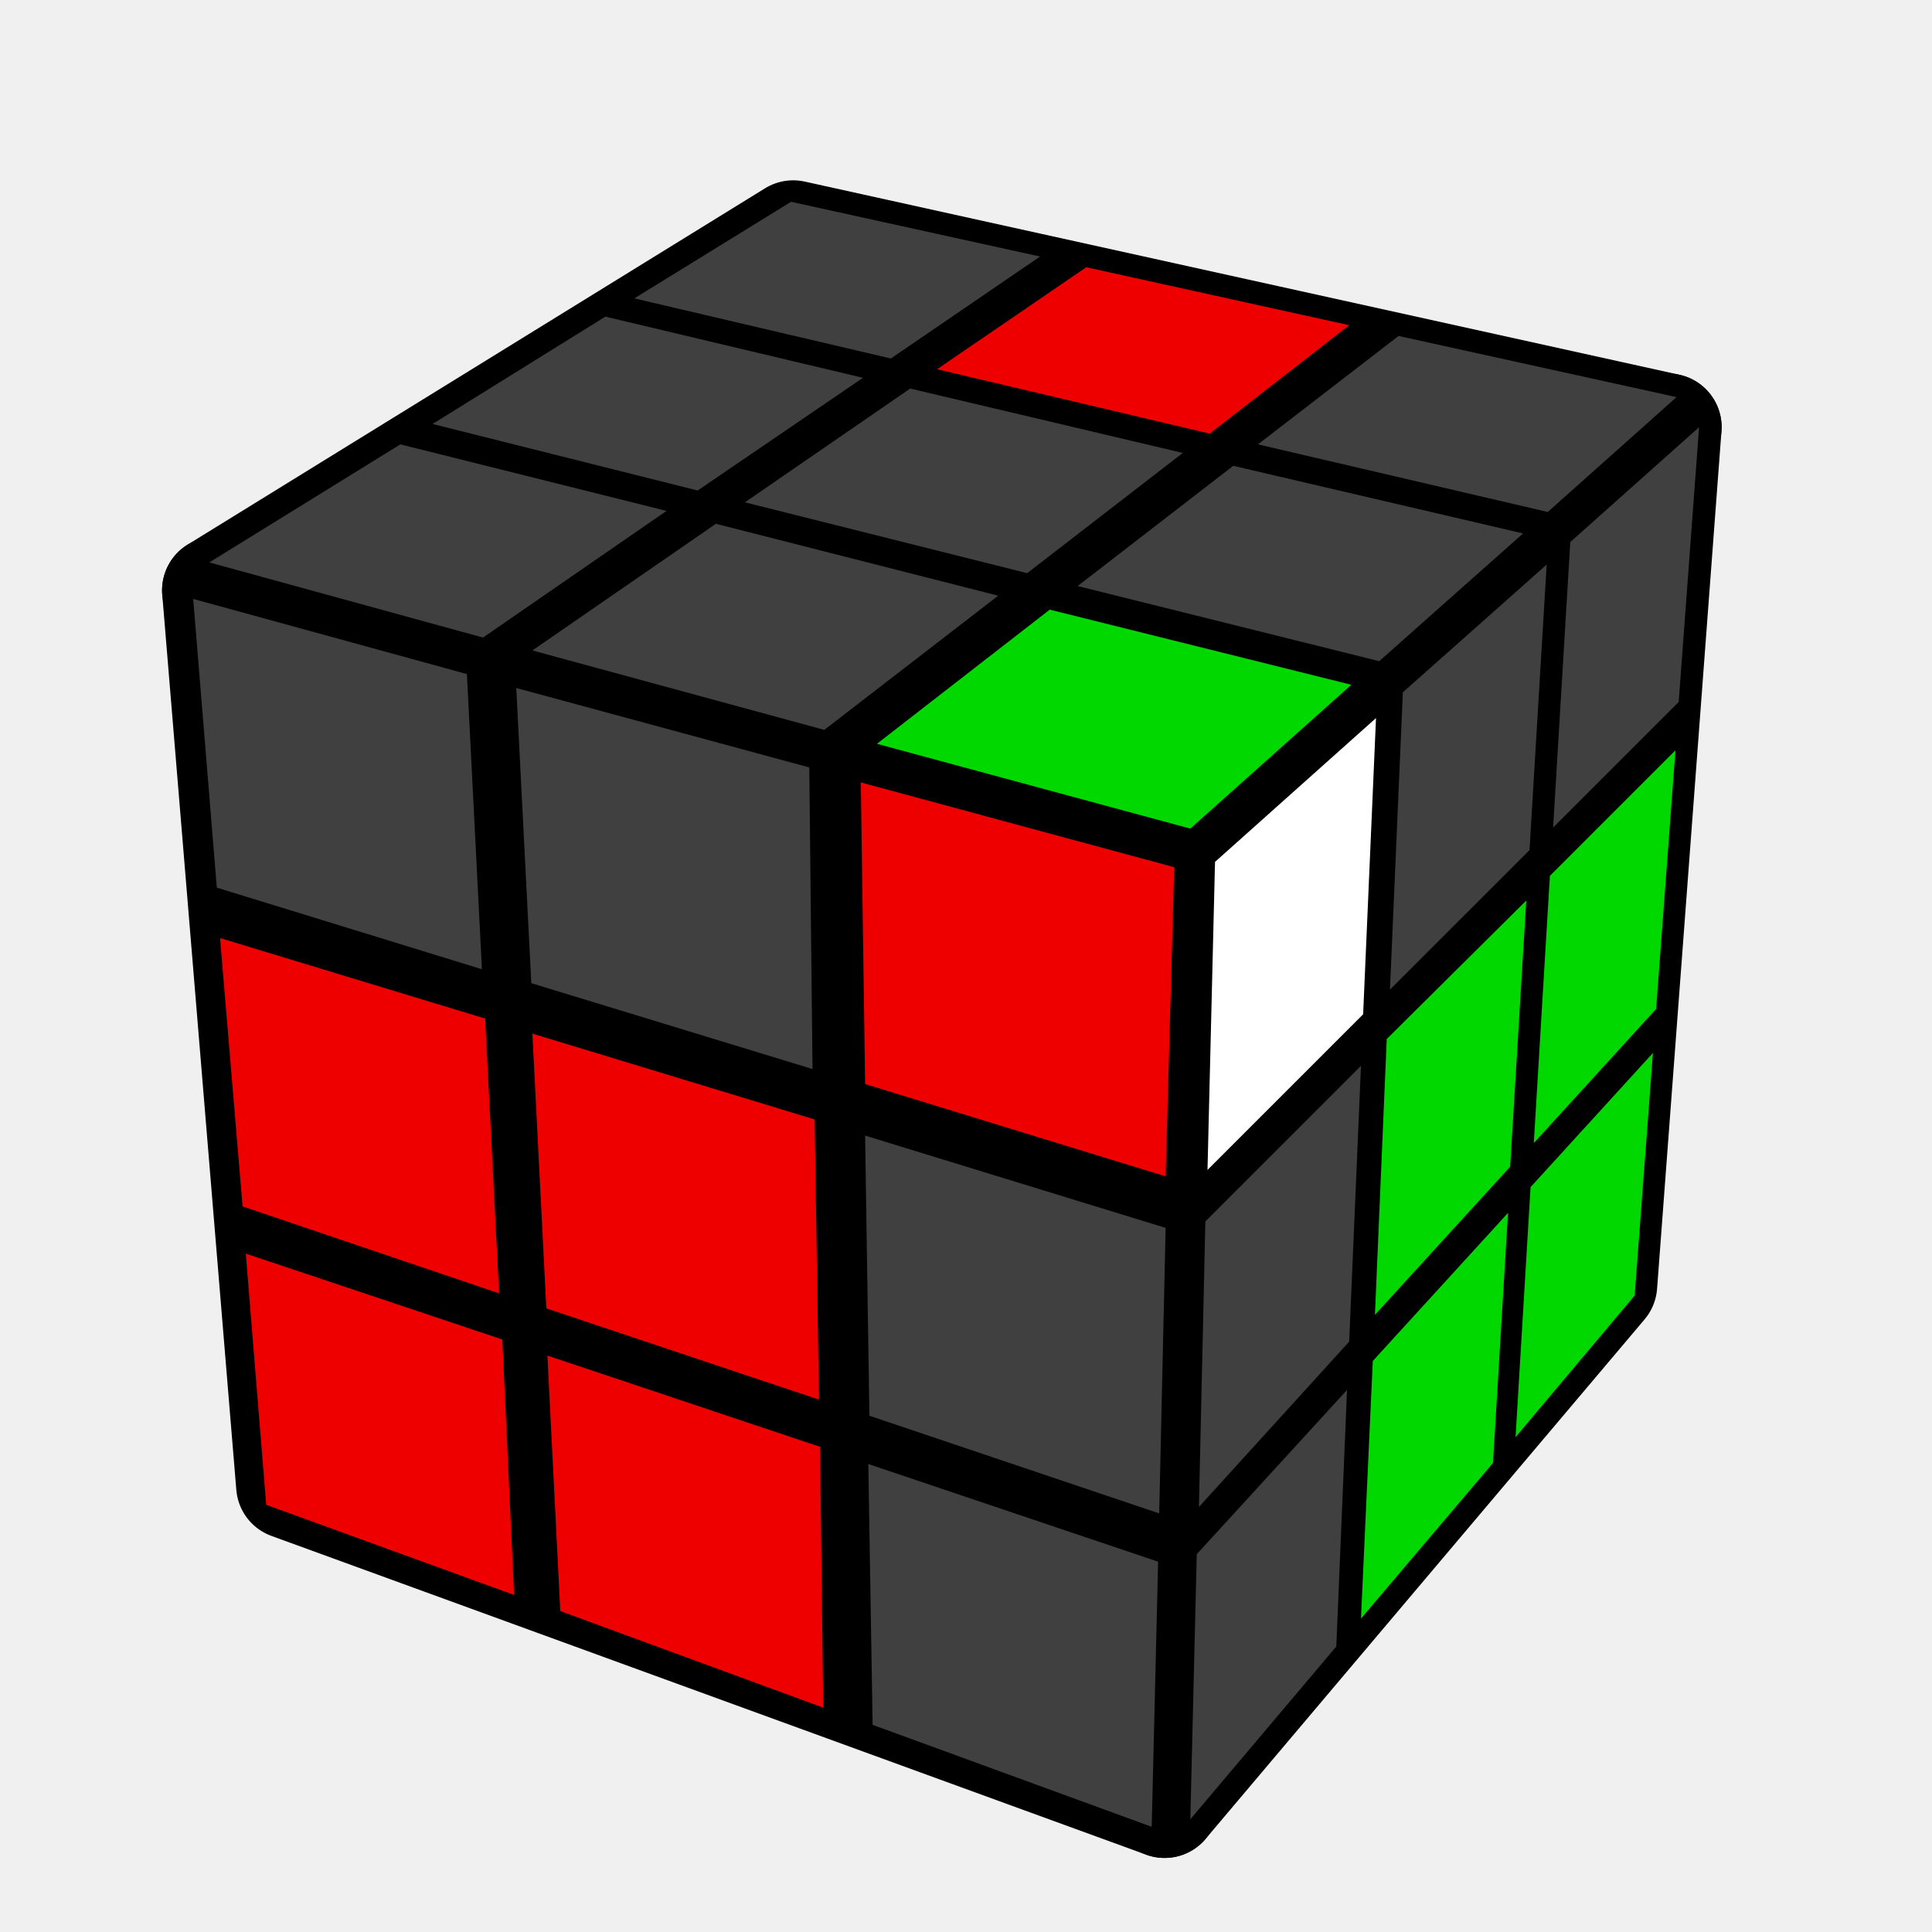
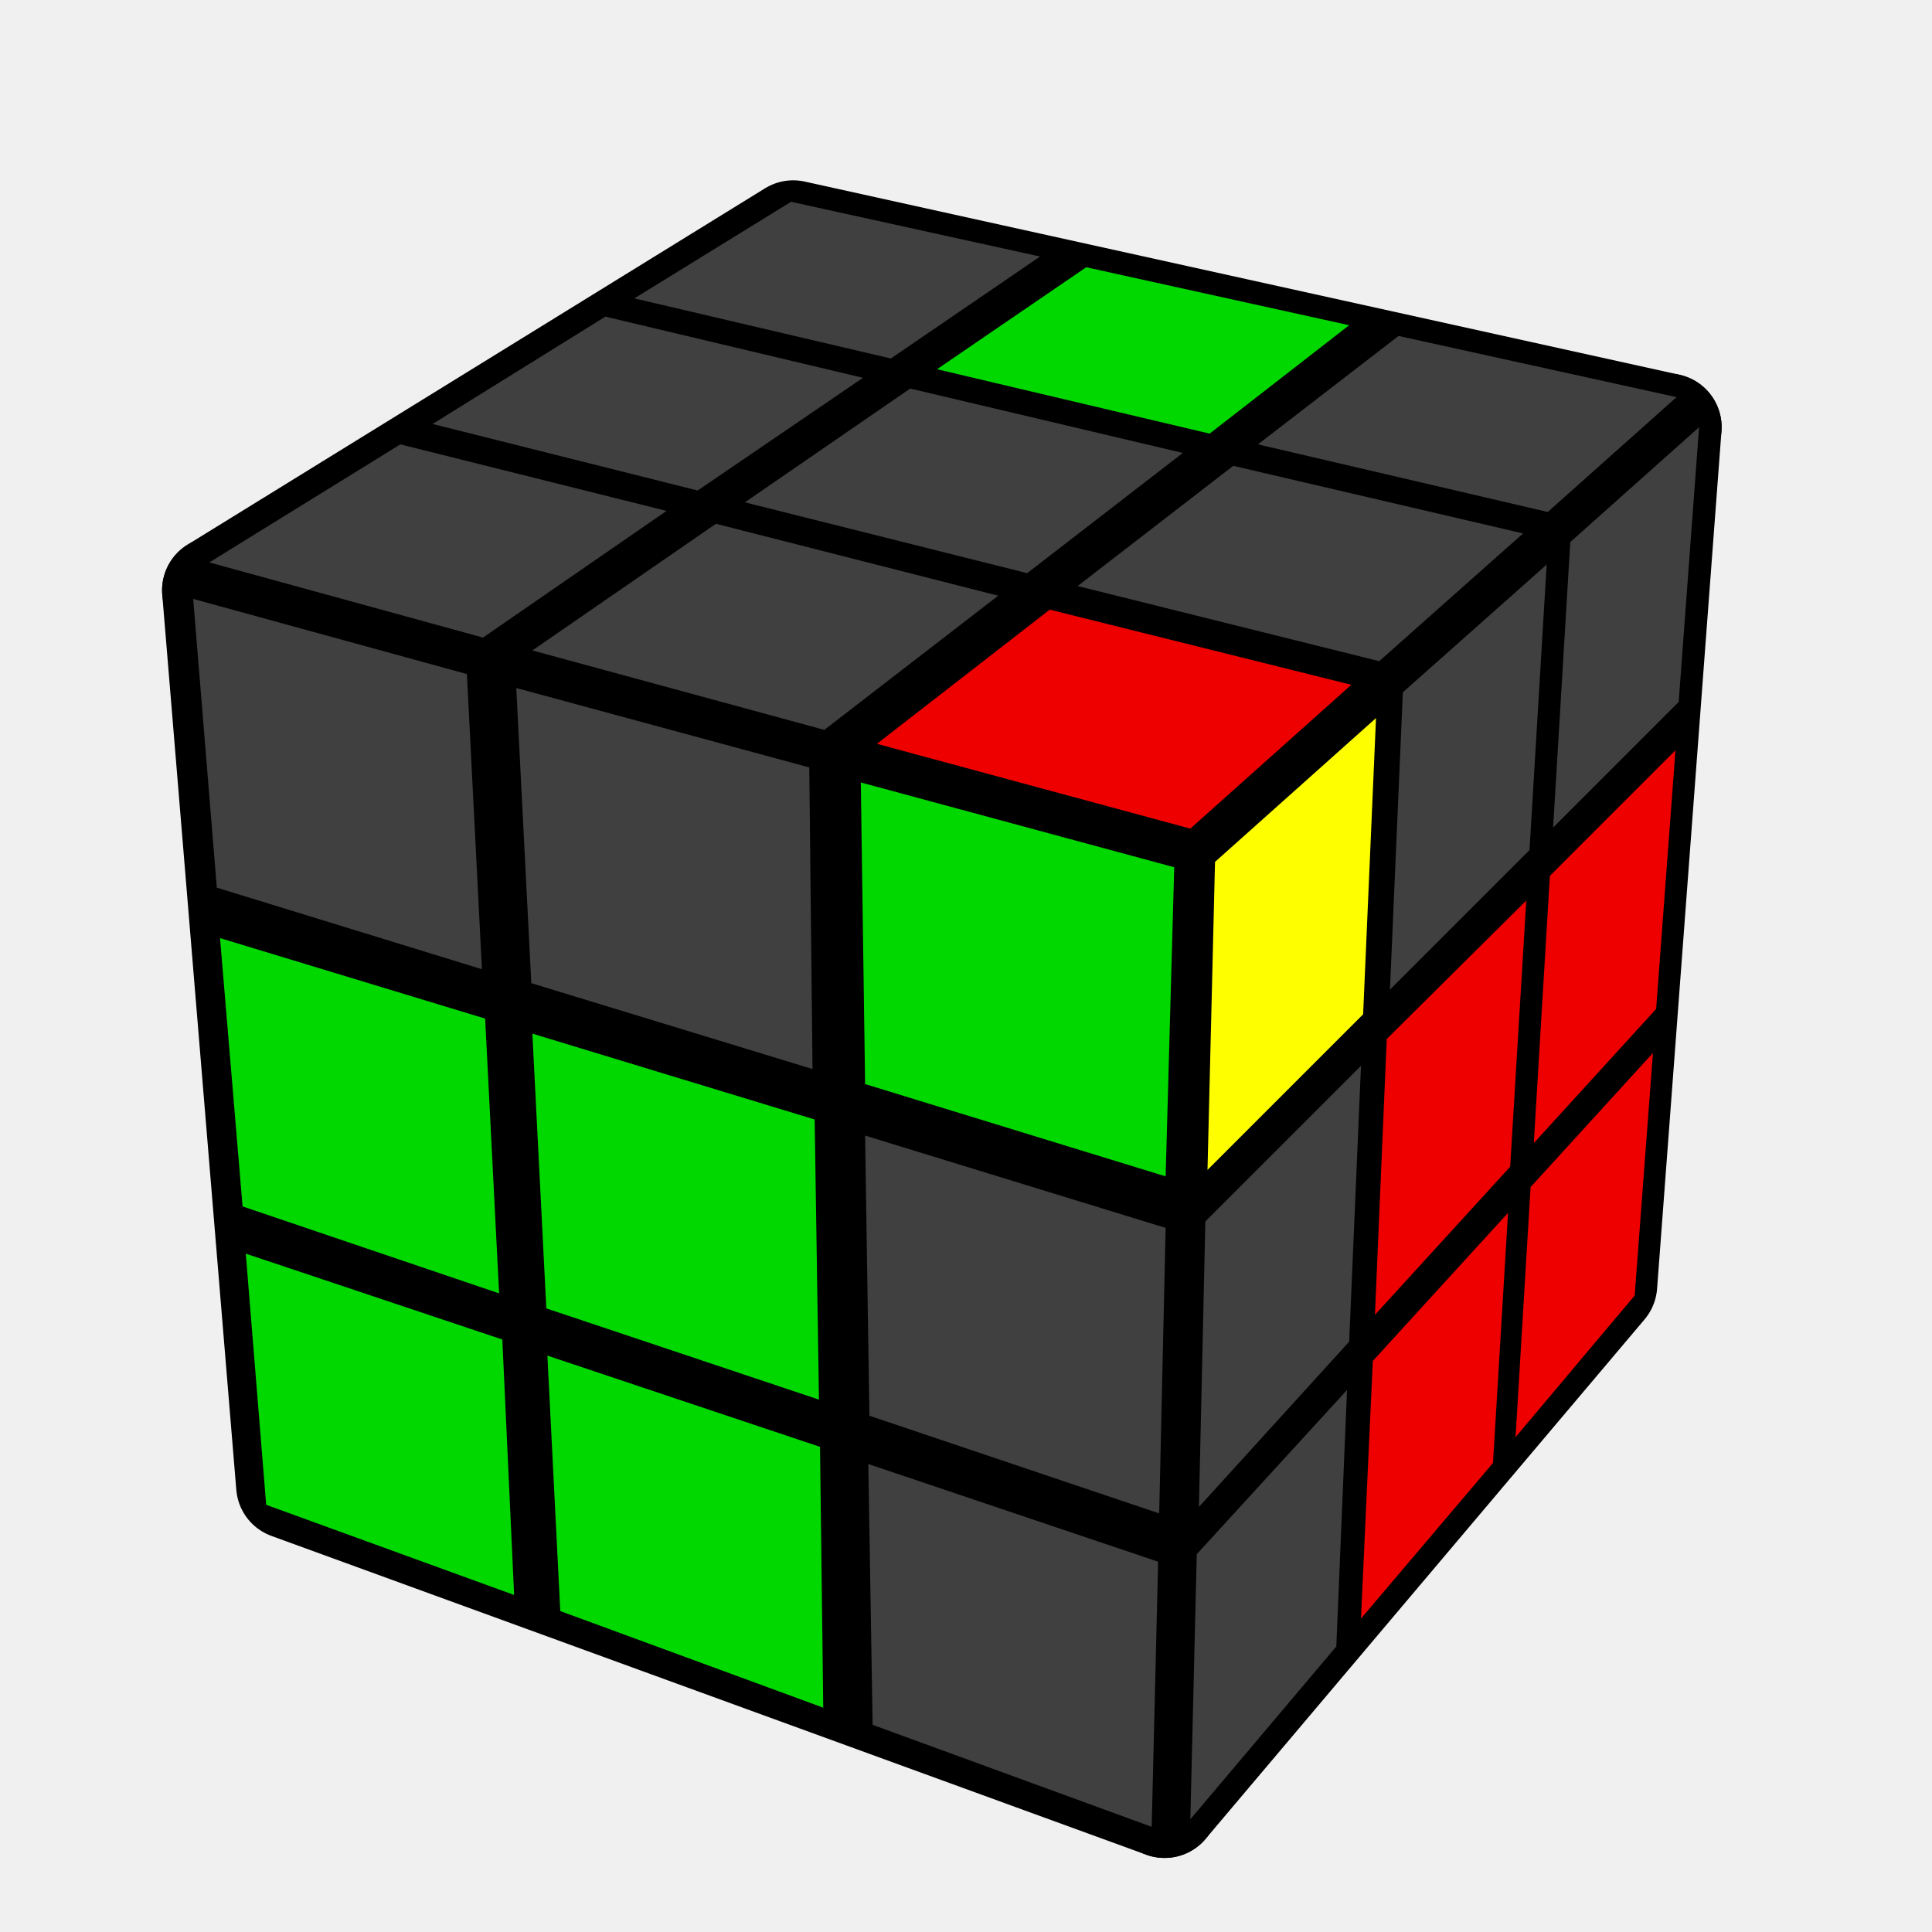
<svg xmlns="http://www.w3.org/2000/svg" width="256" height="256" viewBox="-0.9 -0.9 1.8 1.8">
  <rect x="-0.9" y="-0.9" width="1.8" height="1.8" fill="none" opacity="0" />
  <g opacity="1" stroke-width="0.1" stroke-linejoin="round">
    <polygon points="0.207,-0.103 0.654,-0.502 0.594,0.297 0.185,0.781" fill="black" stroke="black" />
    <polygon points="-0.161,-0.682 0.654,-0.502 0.207,-0.103 -0.699,-0.35" fill="black" stroke="black" />
    <polygon points="-0.699,-0.35 0.207,-0.103 0.185,0.781 -0.63,0.484" fill="black" stroke="black" />
  </g>
  <g opacity="1" stroke-opacity="0.5" stroke-width="0" stroke-linejoin="round">
-     <polygon points="0.232,-0.097 0.382,-0.231 0.37,0.045 0.225,0.19" fill="#FFFFFF" stroke="black" />
+     <polygon points="0.232,-0.097 0.382,-0.231 0.37,0.045 0.225,0.19" fill="#FEFE00" stroke="black" />
    <polygon points="0.407,-0.255 0.541,-0.374 0.525,-0.108 0.395,0.022" fill="#404040" stroke="black" />
    <polygon points="0.563,-0.395 0.683,-0.502 0.664,-0.246 0.547,-0.129" fill="#404040" stroke="black" />
    <polygon points="0.223,0.238 0.368,0.093 0.357,0.35 0.217,0.504" fill="#404040" stroke="black" />
-     <polygon points="0.392,0.068 0.522,-0.061 0.507,0.187 0.381,0.325" fill="#00D800" stroke="black" />
-     <polygon points="0.544,-0.084 0.661,-0.201 0.643,0.04 0.529,0.165" fill="#00D800" stroke="black" />
+     <polygon points="0.392,0.068 0.522,-0.061 0.507,0.187 0.381,0.325" fill="#EE0000" stroke="black" />
+     <polygon points="0.544,-0.084 0.661,-0.201 0.643,0.04 0.529,0.165" fill="#EE0000" stroke="black" />
    <polygon points="0.215,0.548 0.355,0.395 0.345,0.634 0.209,0.795" fill="#404040" stroke="black" />
-     <polygon points="0.379,0.368 0.505,0.23 0.491,0.463 0.368,0.608" fill="#00D800" stroke="black" />
-     <polygon points="0.526,0.206 0.64,0.081 0.623,0.307 0.512,0.439" fill="#00D800" stroke="black" />
+     <polygon points="0.379,0.368 0.505,0.23 0.491,0.463 0.368,0.608" fill="#EE0000" stroke="black" />
+     <polygon points="0.526,0.206 0.64,0.081 0.623,0.307 0.512,0.439" fill="#EE0000" stroke="black" />
  </g>
  <g opacity="1" stroke-opacity="0.5" stroke-width="0" stroke-linejoin="round">
    <polygon points="-0.163,-0.712 0.069,-0.661 -0.07,-0.566 -0.309,-0.622" fill="#404040" stroke="black" />
-     <polygon points="0.112,-0.651 0.357,-0.597 0.227,-0.496 -0.027,-0.556" fill="#EE0000" stroke="black" />
+     <polygon points="0.112,-0.651 0.357,-0.597 0.227,-0.496 -0.027,-0.556" fill="#00D800" stroke="black" />
    <polygon points="0.403,-0.587 0.662,-0.53 0.542,-0.423 0.272,-0.486" fill="#404040" stroke="black" />
    <polygon points="-0.336,-0.605 -0.096,-0.548 -0.25,-0.443 -0.497,-0.505" fill="#404040" stroke="black" />
    <polygon points="-0.052,-0.538 0.202,-0.478 0.057,-0.366 -0.206,-0.432" fill="#404040" stroke="black" />
    <polygon points="0.249,-0.466 0.519,-0.403 0.385,-0.284 0.104,-0.354" fill="#404040" stroke="black" />
    <polygon points="-0.527,-0.486 -0.279,-0.424 -0.45,-0.306 -0.705,-0.376" fill="#404040" stroke="black" />
    <polygon points="-0.233,-0.412 0.03,-0.345 -0.132,-0.22 -0.404,-0.294" fill="#404040" stroke="black" />
-     <polygon points="0.078,-0.332 0.359,-0.262 0.209,-0.128 -0.083,-0.207" fill="#00D800" stroke="black" />
+     <polygon points="0.078,-0.332 0.359,-0.262 0.209,-0.128 -0.083,-0.207" fill="#EE0000" stroke="black" />
  </g>
  <g opacity="1" stroke-opacity="0.5" stroke-width="0" stroke-linejoin="round">
    <polygon points="-0.72,-0.342 -0.465,-0.272 -0.451,0.003 -0.698,-0.073" fill="#404040" stroke="black" />
    <polygon points="-0.419,-0.259 -0.146,-0.185 -0.143,0.096 -0.405,0.016" fill="#404040" stroke="black" />
-     <polygon points="-0.098,-0.171 0.194,-0.092 0.186,0.196 -0.094,0.11" fill="#EE0000" stroke="black" />
-     <polygon points="-0.695,-0.026 -0.448,0.049 -0.435,0.305 -0.674,0.224" fill="#EE0000" stroke="black" />
-     <polygon points="-0.404,0.063 -0.141,0.143 -0.137,0.404 -0.391,0.319" fill="#EE0000" stroke="black" />
+     <polygon points="-0.098,-0.171 0.194,-0.092 0.186,0.196 -0.094,0.11" fill="#00D800" stroke="black" />
+     <polygon points="-0.695,-0.026 -0.448,0.049 -0.435,0.305 -0.674,0.224" fill="#00D800" stroke="black" />
+     <polygon points="-0.404,0.063 -0.141,0.143 -0.137,0.404 -0.391,0.319" fill="#00D800" stroke="black" />
    <polygon points="-0.094,0.158 0.186,0.244 0.18,0.51 -0.09,0.419" fill="#404040" stroke="black" />
-     <polygon points="-0.671,0.268 -0.432,0.348 -0.421,0.586 -0.652,0.502" fill="#EE0000" stroke="black" />
-     <polygon points="-0.39,0.363 -0.136,0.448 -0.133,0.691 -0.378,0.601" fill="#EE0000" stroke="black" />
+     <polygon points="-0.671,0.268 -0.432,0.348 -0.421,0.586 -0.652,0.502" fill="#00D800" stroke="black" />
+     <polygon points="-0.39,0.363 -0.136,0.448 -0.133,0.691 -0.378,0.601" fill="#00D800" stroke="black" />
    <polygon points="-0.091,0.464 0.179,0.555 0.173,0.802 -0.087,0.707" fill="#404040" stroke="black" />
  </g>
</svg>
